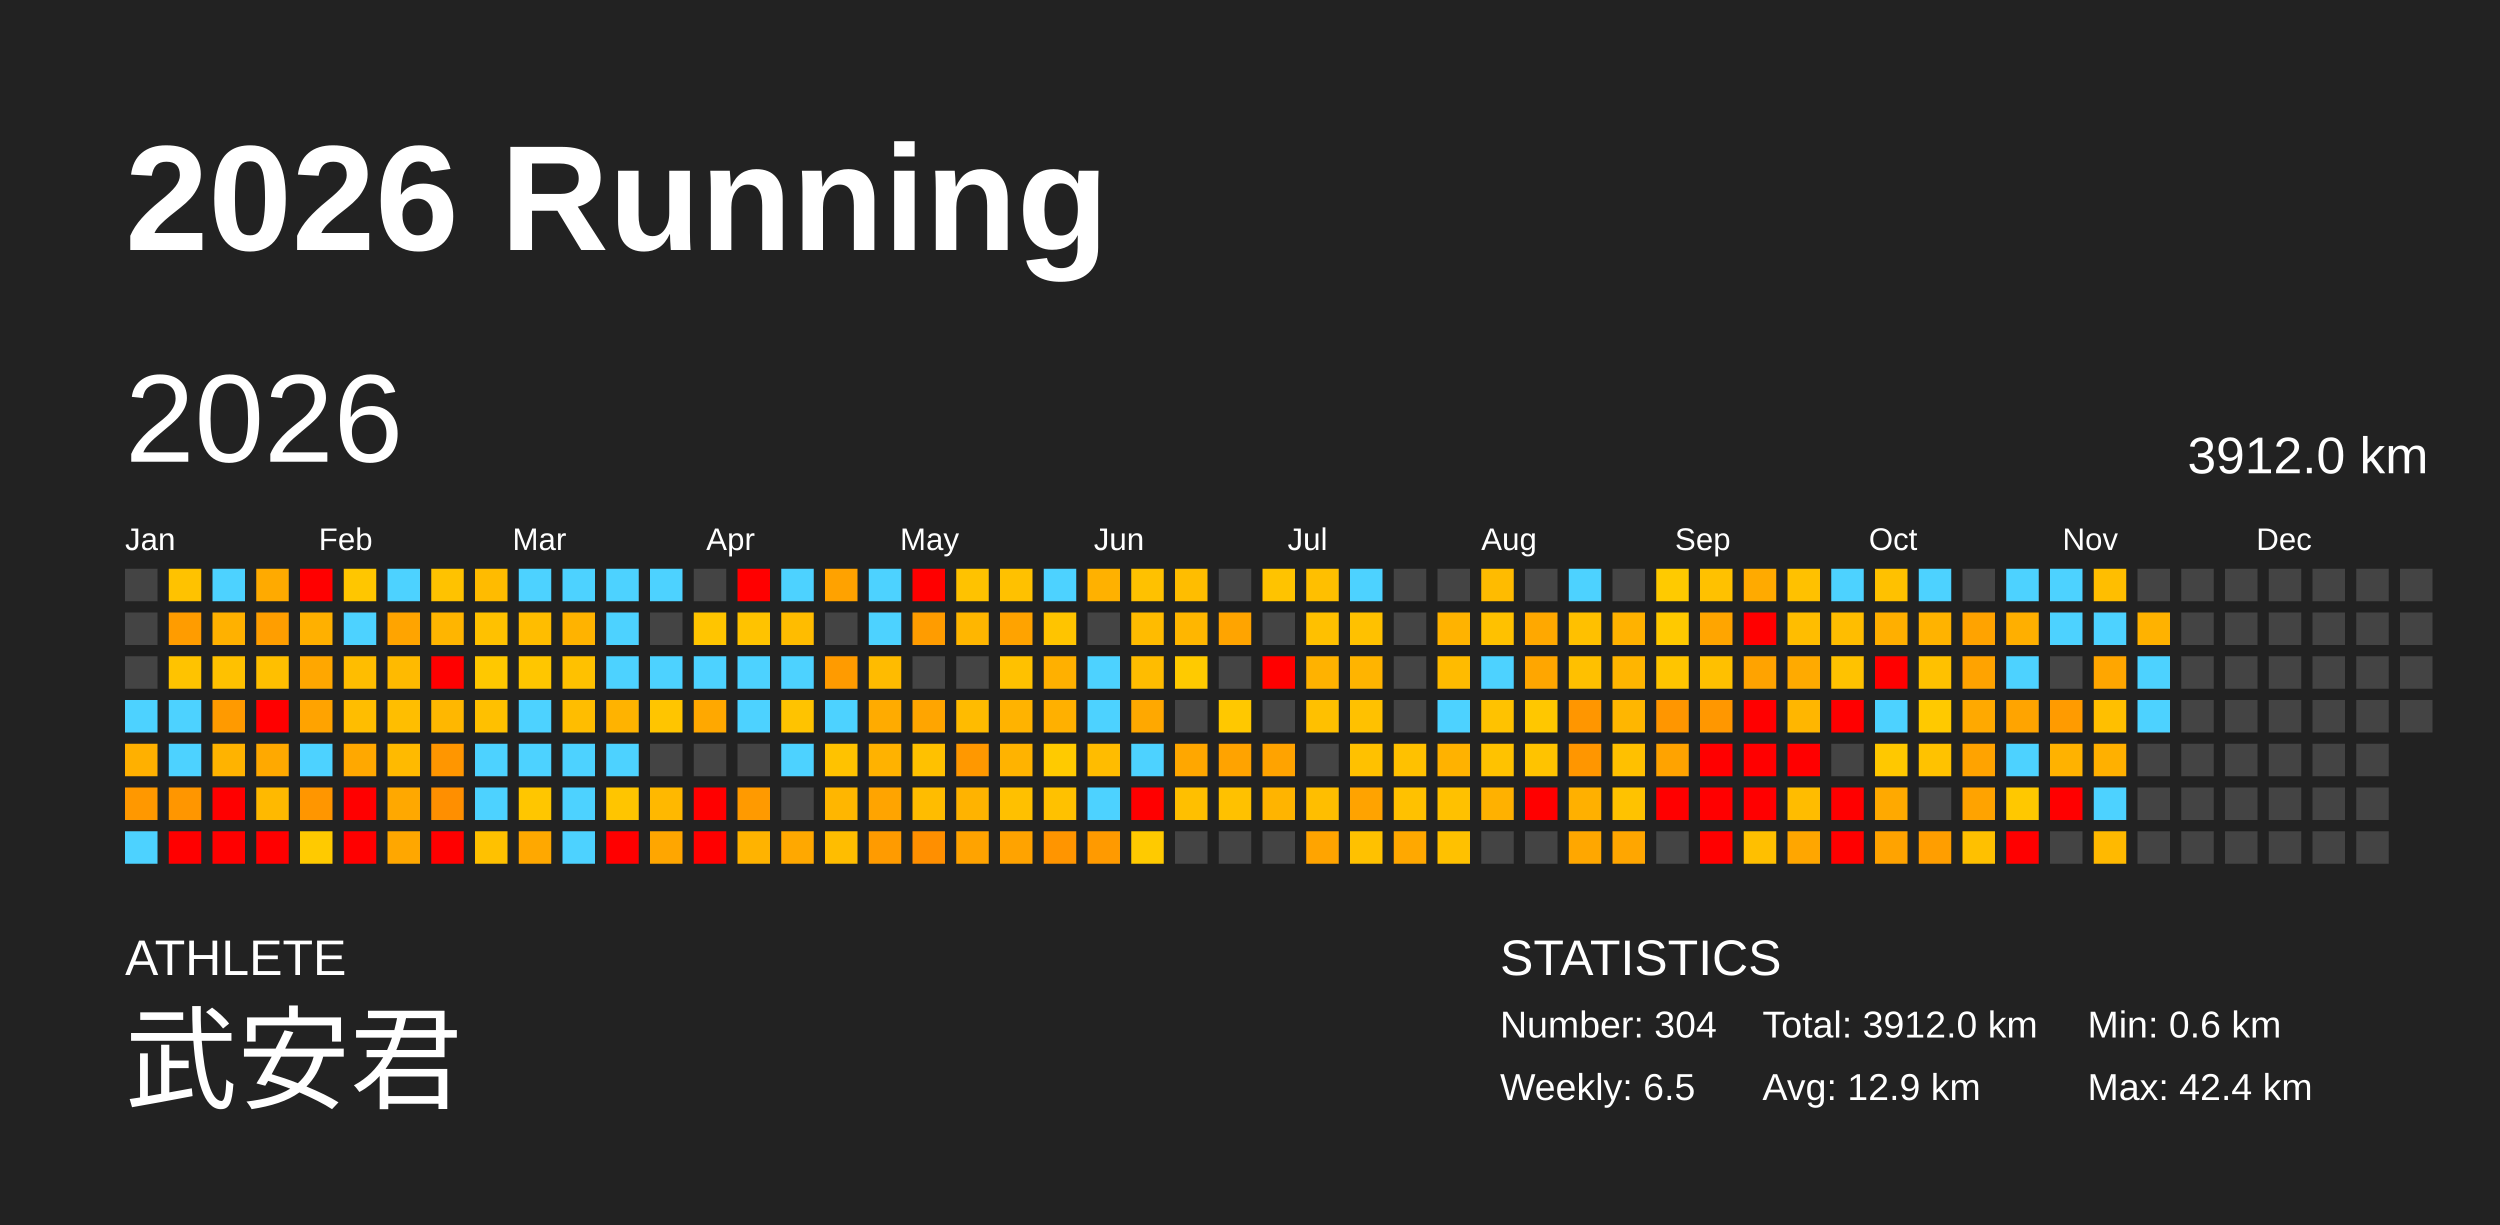
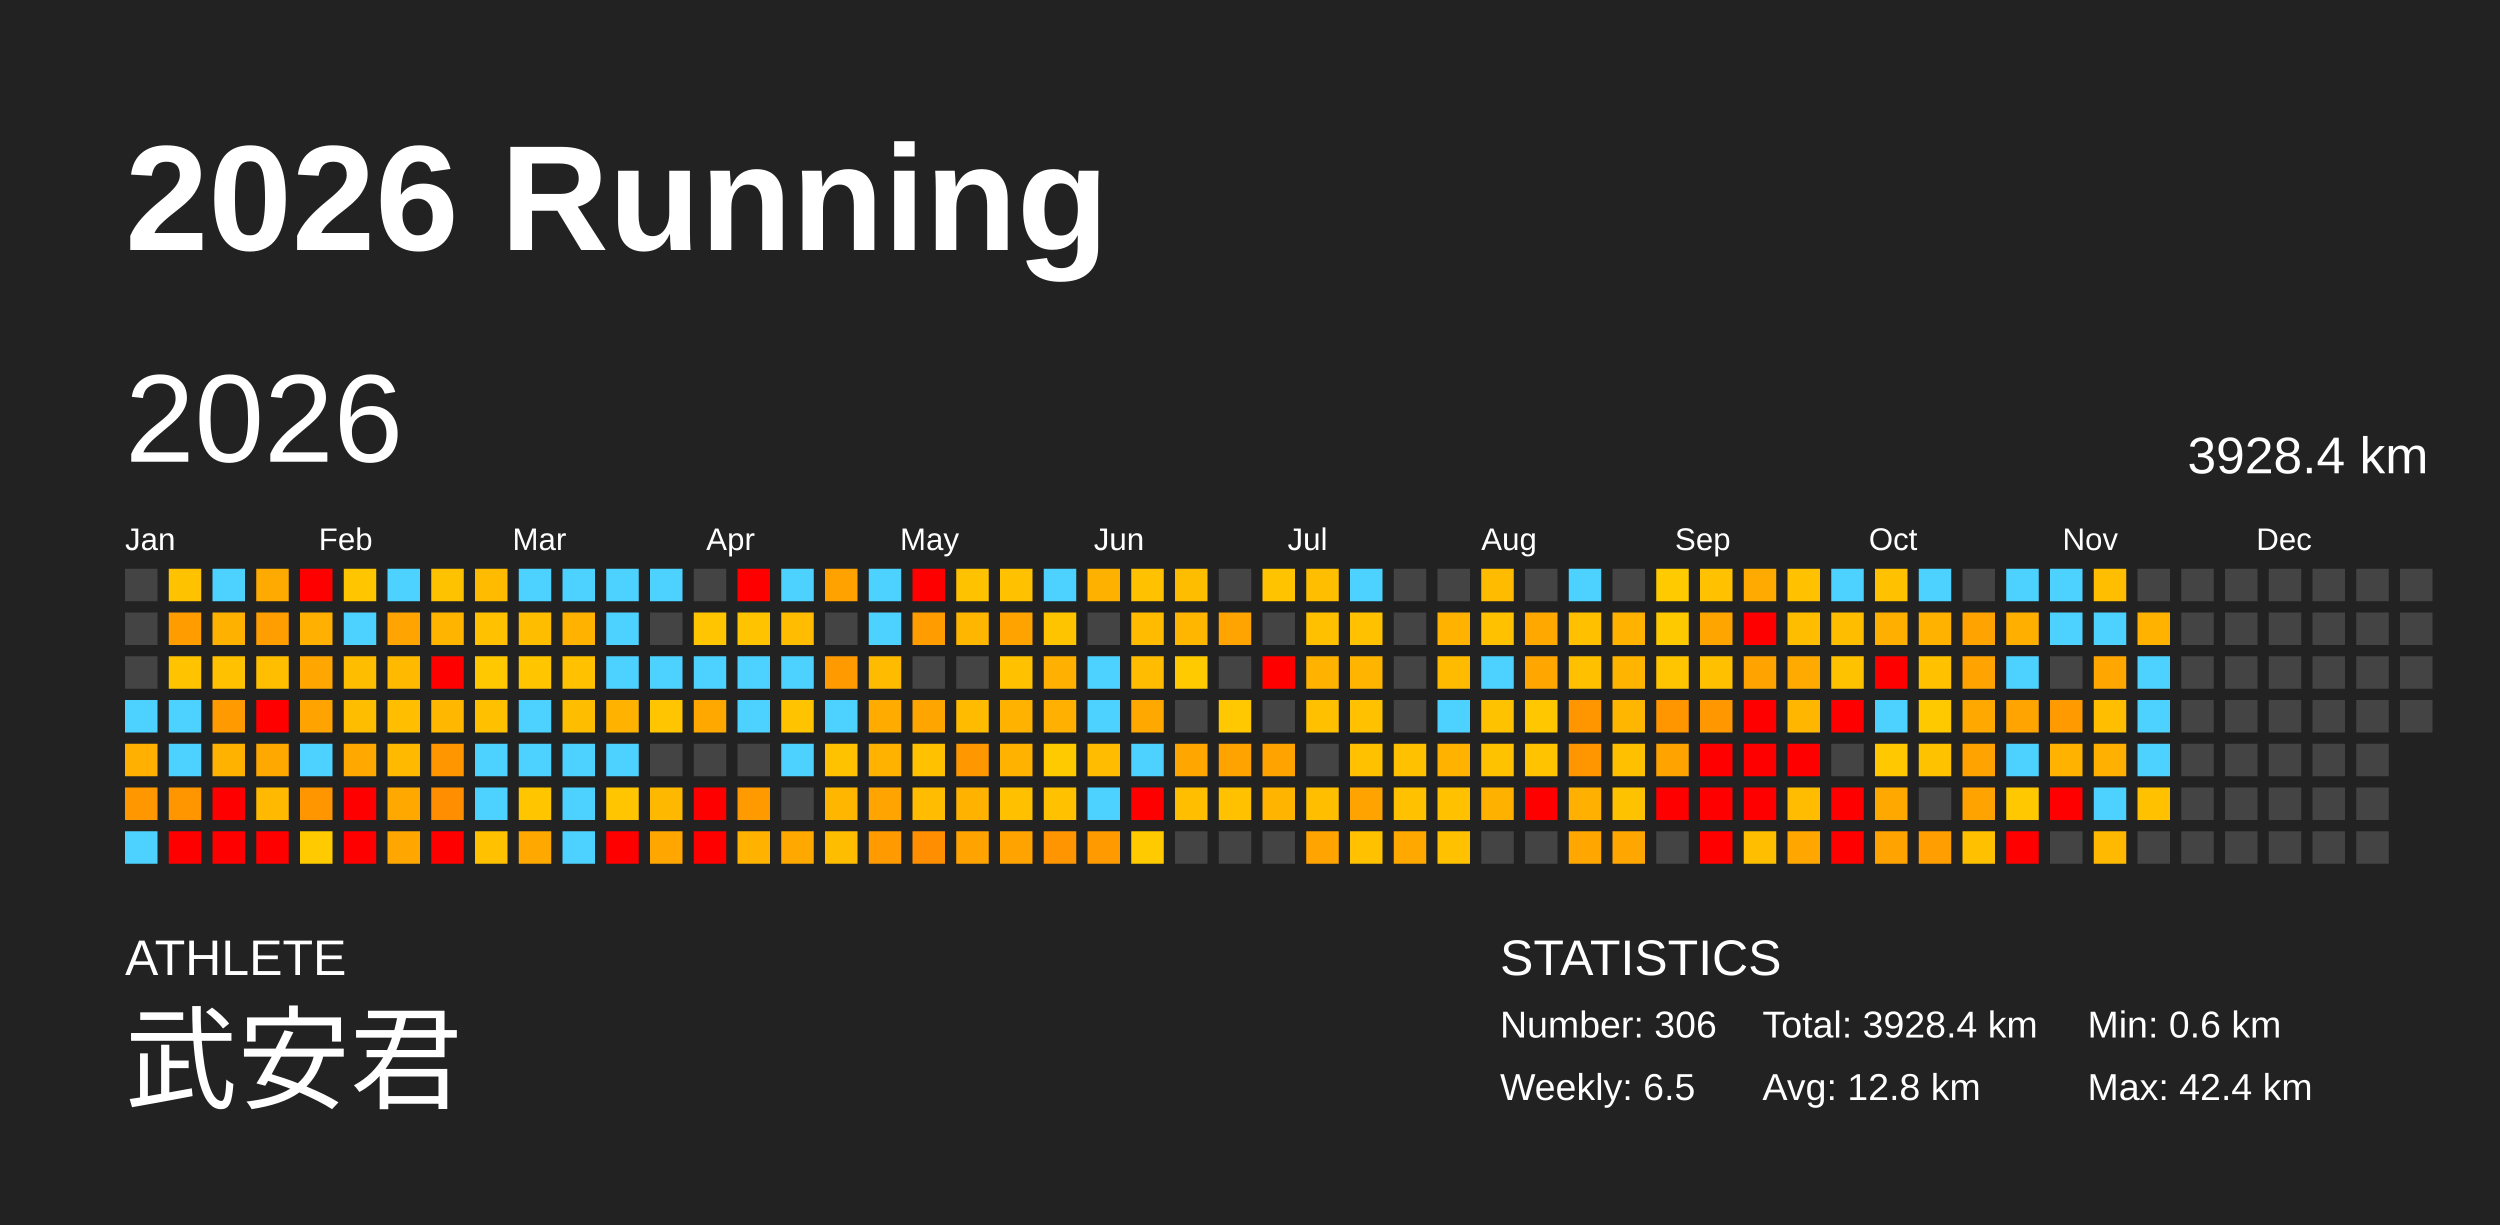
<svg xmlns="http://www.w3.org/2000/svg" baseProfile="full" height="98mm" version="1.1" viewBox="0,0,200,98" width="200mm">
  <defs />
  <rect fill="#222222" height="98" width="200" x="0" y="0" />
  <text fill="#FFFFFF" style="font-size:12px; font-family:Arial; font-weight:bold;" x="10" y="20">2026 Running</text>
  <text fill="#FFFFFF" style="font-size:4px; font-family:Arial" x="10" y="78">ATHLETE</text>
  <text fill="#FFFFFF" style="font-size:9px; font-family:Arial" x="10" y="88">武安君</text>
  <text fill="#FFFFFF" style="font-size:4px; font-family:Arial" x="120" y="78">STATISTICS</text>
-   <text fill="#FFFFFF" style="font-size:3px; font-family:Arial" x="120" y="83">Number: 304</text>
+   <text fill="#FFFFFF" style="font-size:3px; font-family:Arial" x="120" y="83">Number: 306</text>
  <text fill="#FFFFFF" style="font-size:3px; font-family:Arial" x="120" y="88">Weekly: 6.5</text>
-   <text fill="#FFFFFF" style="font-size:3px; font-family:Arial" x="141" y="83">Total: 3912.0 km</text>
-   <text fill="#FFFFFF" style="font-size:3px; font-family:Arial" x="141" y="88">Avg: 12.9 km</text>
+   <text fill="#FFFFFF" style="font-size:3px; font-family:Arial" x="141" y="83">Total: 3928.4 km</text>
+   <text fill="#FFFFFF" style="font-size:3px; font-family:Arial" x="141" y="88">Avg: 12.8 km</text>
  <text fill="#FFFFFF" style="font-size:3px; font-family:Arial" x="167" y="83">Min: 0.6 km</text>
  <text fill="#FFFFFF" style="font-size:3px; font-family:Arial" x="167" y="88">Max: 42.4 km</text>
  <text dominant-baseline="hanging" fill="#FFFFFF" style="font-size:10.0px; font-family:Arial;" x="10" y="30">2026</text>
-   <text dominant-baseline="hanging" fill="#FFFFFF" style="font-size:4.125px; font-family:Arial;" x="175" y="35">3912.0 km</text>
+   <text dominant-baseline="hanging" fill="#FFFFFF" style="font-size:4.125px; font-family:Arial;" x="175" y="35">3928.4 km</text>
  <text fill="#FFFFFF" style="font-size:2.5px; font-family:Arial" x="10.0" y="44">Jan</text>
  <text fill="#FFFFFF" style="font-size:2.5px; font-family:Arial" x="25.5" y="44">Feb</text>
  <text fill="#FFFFFF" style="font-size:2.5px; font-family:Arial" x="41.0" y="44">Mar</text>
  <text fill="#FFFFFF" style="font-size:2.5px; font-family:Arial" x="56.5" y="44">Apr</text>
  <text fill="#FFFFFF" style="font-size:2.5px; font-family:Arial" x="72.0" y="44">May</text>
  <text fill="#FFFFFF" style="font-size:2.5px; font-family:Arial" x="87.5" y="44">Jun</text>
  <text fill="#FFFFFF" style="font-size:2.5px; font-family:Arial" x="103.0" y="44">Jul</text>
  <text fill="#FFFFFF" style="font-size:2.5px; font-family:Arial" x="118.5" y="44">Aug</text>
  <text fill="#FFFFFF" style="font-size:2.5px; font-family:Arial" x="134.0" y="44">Sep</text>
  <text fill="#FFFFFF" style="font-size:2.5px; font-family:Arial" x="149.5" y="44">Oct</text>
  <text fill="#FFFFFF" style="font-size:2.5px; font-family:Arial" x="165.0" y="44">Nov</text>
  <text fill="#FFFFFF" style="font-size:2.5px; font-family:Arial" x="180.5" y="44">Dec</text>
  <rect fill="#444444" height="2.6" width="2.6" x="10.0" y="45.5" />
  <rect fill="#444444" height="2.6" width="2.6" x="10.0" y="49.0" />
  <rect fill="#444444" height="2.6" width="2.6" x="10.0" y="52.5" />
  <rect fill="#4dd2ff" height="2.6" width="2.6" x="10.0" y="56.0" />
  <rect fill="#ffb000" height="2.6" width="2.6" x="10.0" y="59.5" />
  <rect fill="#ff9800" height="2.6" width="2.6" x="10.0" y="63.0" />
  <rect fill="#4dd2ff" height="2.6" width="2.6" x="10.0" y="66.5" />
  <rect fill="#ffc200" height="2.6" width="2.6" x="13.5" y="45.5" />
  <rect fill="#ff9c00" height="2.6" width="2.6" x="13.5" y="49.0" />
  <rect fill="#ffc300" height="2.6" width="2.6" x="13.5" y="52.5" />
  <rect fill="#4dd2ff" height="2.6" width="2.6" x="13.5" y="56.0" />
  <rect fill="#4dd2ff" height="2.6" width="2.6" x="13.5" y="59.5" />
  <rect fill="#ff9600" height="2.6" width="2.6" x="13.5" y="63.0" />
  <rect fill="red" height="2.6" width="2.6" x="13.5" y="66.5" />
  <rect fill="#4dd2ff" height="2.6" width="2.6" x="17.0" y="45.5" />
  <rect fill="#ffb100" height="2.6" width="2.6" x="17.0" y="49.0" />
  <rect fill="#ffc100" height="2.6" width="2.6" x="17.0" y="52.5" />
  <rect fill="#ff9a00" height="2.6" width="2.6" x="17.0" y="56.0" />
  <rect fill="#ffb300" height="2.6" width="2.6" x="17.0" y="59.5" />
  <rect fill="red" height="2.6" width="2.6" x="17.0" y="63.0" />
  <rect fill="red" height="2.6" width="2.6" x="17.0" y="66.5" />
  <rect fill="#ffaa00" height="2.6" width="2.6" x="20.5" y="45.5" />
  <rect fill="#ff9e00" height="2.6" width="2.6" x="20.5" y="49.0" />
  <rect fill="#ffbf00" height="2.6" width="2.6" x="20.5" y="52.5" />
  <rect fill="red" height="2.6" width="2.6" x="20.5" y="56.0" />
  <rect fill="#ffa900" height="2.6" width="2.6" x="20.5" y="59.5" />
  <rect fill="#ffb900" height="2.6" width="2.6" x="20.5" y="63.0" />
  <rect fill="red" height="2.6" width="2.6" x="20.5" y="66.5" />
  <rect fill="red" height="2.6" width="2.6" x="24.0" y="45.5" />
  <rect fill="#ffb000" height="2.6" width="2.6" x="24.0" y="49.0" />
  <rect fill="#ffa700" height="2.6" width="2.6" x="24.0" y="52.5" />
  <rect fill="#ffa300" height="2.6" width="2.6" x="24.0" y="56.0" />
  <rect fill="#4dd2ff" height="2.6" width="2.6" x="24.0" y="59.5" />
  <rect fill="#ff9600" height="2.6" width="2.6" x="24.0" y="63.0" />
  <rect fill="#ffca00" height="2.6" width="2.6" x="24.0" y="66.5" />
  <rect fill="#ffc600" height="2.6" width="2.6" x="27.5" y="45.5" />
  <rect fill="#4dd2ff" height="2.6" width="2.6" x="27.5" y="49.0" />
  <rect fill="#ffbd00" height="2.6" width="2.6" x="27.5" y="52.5" />
  <rect fill="#ffbd00" height="2.6" width="2.6" x="27.5" y="56.0" />
  <rect fill="#ffa800" height="2.6" width="2.6" x="27.5" y="59.5" />
  <rect fill="red" height="2.6" width="2.6" x="27.5" y="63.0" />
  <rect fill="red" height="2.6" width="2.6" x="27.5" y="66.5" />
  <rect fill="#4dd2ff" height="2.6" width="2.6" x="31.0" y="45.5" />
  <rect fill="#ffa400" height="2.6" width="2.6" x="31.0" y="49.0" />
  <rect fill="#ffba00" height="2.6" width="2.6" x="31.0" y="52.5" />
  <rect fill="#ffbe00" height="2.6" width="2.6" x="31.0" y="56.0" />
  <rect fill="#ffba00" height="2.6" width="2.6" x="31.0" y="59.5" />
  <rect fill="#ffa800" height="2.6" width="2.6" x="31.0" y="63.0" />
  <rect fill="#ffa700" height="2.6" width="2.6" x="31.0" y="66.5" />
  <rect fill="#ffc200" height="2.6" width="2.6" x="34.5" y="45.5" />
  <rect fill="#ffb500" height="2.6" width="2.6" x="34.5" y="49.0" />
  <rect fill="red" height="2.6" width="2.6" x="34.5" y="52.5" />
  <rect fill="#ffb700" height="2.6" width="2.6" x="34.5" y="56.0" />
  <rect fill="#ff9600" height="2.6" width="2.6" x="34.5" y="59.5" />
  <rect fill="#ff8f00" height="2.6" width="2.6" x="34.5" y="63.0" />
  <rect fill="red" height="2.6" width="2.6" x="34.5" y="66.5" />
  <rect fill="#ffbb00" height="2.6" width="2.6" x="38.0" y="45.5" />
  <rect fill="#ffc100" height="2.6" width="2.6" x="38.0" y="49.0" />
  <rect fill="#ffc800" height="2.6" width="2.6" x="38.0" y="52.5" />
  <rect fill="#ffc000" height="2.6" width="2.6" x="38.0" y="56.0" />
  <rect fill="#4dd2ff" height="2.6" width="2.6" x="38.0" y="59.5" />
  <rect fill="#4dd2ff" height="2.6" width="2.6" x="38.0" y="63.0" />
  <rect fill="#ffc100" height="2.6" width="2.6" x="38.0" y="66.5" />
  <rect fill="#4dd2ff" height="2.6" width="2.6" x="41.5" y="45.5" />
  <rect fill="#ffbd00" height="2.6" width="2.6" x="41.5" y="49.0" />
  <rect fill="#ffc600" height="2.6" width="2.6" x="41.5" y="52.5" />
  <rect fill="#4dd2ff" height="2.6" width="2.6" x="41.5" y="56.0" />
  <rect fill="#4dd2ff" height="2.6" width="2.6" x="41.5" y="59.5" />
  <rect fill="#ffc600" height="2.6" width="2.6" x="41.5" y="63.0" />
  <rect fill="#ffa800" height="2.6" width="2.6" x="41.5" y="66.5" />
  <rect fill="#4dd2ff" height="2.6" width="2.6" x="45.0" y="45.5" />
  <rect fill="#ffb300" height="2.6" width="2.6" x="45.0" y="49.0" />
  <rect fill="#ffc100" height="2.6" width="2.6" x="45.0" y="52.5" />
  <rect fill="#ffbd00" height="2.6" width="2.6" x="45.0" y="56.0" />
  <rect fill="#4dd2ff" height="2.6" width="2.6" x="45.0" y="59.5" />
  <rect fill="#4dd2ff" height="2.6" width="2.6" x="45.0" y="63.0" />
  <rect fill="#4dd2ff" height="2.6" width="2.6" x="45.0" y="66.5" />
  <rect fill="#4dd2ff" height="2.6" width="2.6" x="48.5" y="45.5" />
  <rect fill="#4dd2ff" height="2.6" width="2.6" x="48.5" y="49.0" />
  <rect fill="#4dd2ff" height="2.6" width="2.6" x="48.5" y="52.5" />
  <rect fill="#ffb300" height="2.6" width="2.6" x="48.5" y="56.0" />
  <rect fill="#4dd2ff" height="2.6" width="2.6" x="48.5" y="59.5" />
  <rect fill="#ffc500" height="2.6" width="2.6" x="48.5" y="63.0" />
  <rect fill="red" height="2.6" width="2.6" x="48.5" y="66.5" />
  <rect fill="#4dd2ff" height="2.6" width="2.6" x="52.0" y="45.5" />
  <rect fill="#444444" height="2.6" width="2.6" x="52.0" y="49.0" />
  <rect fill="#4dd2ff" height="2.6" width="2.6" x="52.0" y="52.5" />
  <rect fill="#ffc500" height="2.6" width="2.6" x="52.0" y="56.0" />
  <rect fill="#444444" height="2.6" width="2.6" x="52.0" y="59.5" />
  <rect fill="#ffb800" height="2.6" width="2.6" x="52.0" y="63.0" />
  <rect fill="#ffa600" height="2.6" width="2.6" x="52.0" y="66.5" />
  <rect fill="#444444" height="2.6" width="2.6" x="55.5" y="45.5" />
  <rect fill="#ffc500" height="2.6" width="2.6" x="55.5" y="49.0" />
  <rect fill="#4dd2ff" height="2.6" width="2.6" x="55.5" y="52.5" />
  <rect fill="#ffa800" height="2.6" width="2.6" x="55.5" y="56.0" />
  <rect fill="#444444" height="2.6" width="2.6" x="55.5" y="59.5" />
  <rect fill="red" height="2.6" width="2.6" x="55.5" y="63.0" />
  <rect fill="red" height="2.6" width="2.6" x="55.5" y="66.5" />
  <rect fill="red" height="2.6" width="2.6" x="59.0" y="45.5" />
  <rect fill="#ffc300" height="2.6" width="2.6" x="59.0" y="49.0" />
  <rect fill="#4dd2ff" height="2.6" width="2.6" x="59.0" y="52.5" />
  <rect fill="#4dd2ff" height="2.6" width="2.6" x="59.0" y="56.0" />
  <rect fill="#444444" height="2.6" width="2.6" x="59.0" y="59.5" />
  <rect fill="#ff9a00" height="2.6" width="2.6" x="59.0" y="63.0" />
  <rect fill="#ffb300" height="2.6" width="2.6" x="59.0" y="66.5" />
  <rect fill="#4dd2ff" height="2.6" width="2.6" x="62.5" y="45.5" />
  <rect fill="#ffbc00" height="2.6" width="2.6" x="62.5" y="49.0" />
  <rect fill="#4dd2ff" height="2.6" width="2.6" x="62.5" y="52.5" />
  <rect fill="#ffc300" height="2.6" width="2.6" x="62.5" y="56.0" />
  <rect fill="#4dd2ff" height="2.6" width="2.6" x="62.5" y="59.5" />
  <rect fill="#444444" height="2.6" width="2.6" x="62.5" y="63.0" />
  <rect fill="#ffa800" height="2.6" width="2.6" x="62.5" y="66.5" />
  <rect fill="#ffa200" height="2.6" width="2.6" x="66.0" y="45.5" />
  <rect fill="#444444" height="2.6" width="2.6" x="66.0" y="49.0" />
  <rect fill="#ff9b00" height="2.6" width="2.6" x="66.0" y="52.5" />
  <rect fill="#4dd2ff" height="2.6" width="2.6" x="66.0" y="56.0" />
  <rect fill="#ffc200" height="2.6" width="2.6" x="66.0" y="59.5" />
  <rect fill="#ffb600" height="2.6" width="2.6" x="66.0" y="63.0" />
  <rect fill="#ffbd00" height="2.6" width="2.6" x="66.0" y="66.5" />
  <rect fill="#4dd2ff" height="2.6" width="2.6" x="69.5" y="45.5" />
  <rect fill="#4dd2ff" height="2.6" width="2.6" x="69.5" y="49.0" />
  <rect fill="#ffbb00" height="2.6" width="2.6" x="69.5" y="52.5" />
  <rect fill="#ffab00" height="2.6" width="2.6" x="69.5" y="56.0" />
  <rect fill="#ffb200" height="2.6" width="2.6" x="69.5" y="59.5" />
  <rect fill="#ffa400" height="2.6" width="2.6" x="69.5" y="63.0" />
  <rect fill="#ff9b00" height="2.6" width="2.6" x="69.5" y="66.5" />
  <rect fill="red" height="2.6" width="2.6" x="73.0" y="45.5" />
  <rect fill="#ff9c00" height="2.6" width="2.6" x="73.0" y="49.0" />
  <rect fill="#444444" height="2.6" width="2.6" x="73.0" y="52.5" />
  <rect fill="#ffa500" height="2.6" width="2.6" x="73.0" y="56.0" />
  <rect fill="#ffc100" height="2.6" width="2.6" x="73.0" y="59.5" />
  <rect fill="#ffbc00" height="2.6" width="2.6" x="73.0" y="63.0" />
  <rect fill="#ff8f00" height="2.6" width="2.6" x="73.0" y="66.5" />
  <rect fill="#ffc200" height="2.6" width="2.6" x="76.5" y="45.5" />
  <rect fill="#ffb600" height="2.6" width="2.6" x="76.5" y="49.0" />
  <rect fill="#444444" height="2.6" width="2.6" x="76.5" y="52.5" />
  <rect fill="#ffbb00" height="2.6" width="2.6" x="76.5" y="56.0" />
  <rect fill="#ff9800" height="2.6" width="2.6" x="76.5" y="59.5" />
  <rect fill="#ffb300" height="2.6" width="2.6" x="76.5" y="63.0" />
  <rect fill="#ffa300" height="2.6" width="2.6" x="76.5" y="66.5" />
  <rect fill="#ffc100" height="2.6" width="2.6" x="80.0" y="45.5" />
  <rect fill="#ffa300" height="2.6" width="2.6" x="80.0" y="49.0" />
  <rect fill="#ffc100" height="2.6" width="2.6" x="80.0" y="52.5" />
  <rect fill="#ffb300" height="2.6" width="2.6" x="80.0" y="56.0" />
  <rect fill="#ffb300" height="2.6" width="2.6" x="80.0" y="59.5" />
  <rect fill="#ffc000" height="2.6" width="2.6" x="80.0" y="63.0" />
  <rect fill="#ffa300" height="2.6" width="2.6" x="80.0" y="66.5" />
  <rect fill="#4dd2ff" height="2.6" width="2.6" x="83.5" y="45.5" />
  <rect fill="#ffc400" height="2.6" width="2.6" x="83.5" y="49.0" />
  <rect fill="#ffb000" height="2.6" width="2.6" x="83.5" y="52.5" />
  <rect fill="#ffb000" height="2.6" width="2.6" x="83.5" y="56.0" />
  <rect fill="#ffca00" height="2.6" width="2.6" x="83.5" y="59.5" />
  <rect fill="#ffc100" height="2.6" width="2.6" x="83.5" y="63.0" />
  <rect fill="#ff9500" height="2.6" width="2.6" x="83.5" y="66.5" />
  <rect fill="#ffb100" height="2.6" width="2.6" x="87.0" y="45.5" />
  <rect fill="#444444" height="2.6" width="2.6" x="87.0" y="49.0" />
  <rect fill="#4dd2ff" height="2.6" width="2.6" x="87.0" y="52.5" />
  <rect fill="#4dd2ff" height="2.6" width="2.6" x="87.0" y="56.0" />
  <rect fill="#ffbc00" height="2.6" width="2.6" x="87.0" y="59.5" />
  <rect fill="#4dd2ff" height="2.6" width="2.6" x="87.0" y="63.0" />
  <rect fill="#ff9a00" height="2.6" width="2.6" x="87.0" y="66.5" />
  <rect fill="#ffc100" height="2.6" width="2.6" x="90.5" y="45.5" />
  <rect fill="#ffbb00" height="2.6" width="2.6" x="90.5" y="49.0" />
  <rect fill="#ffbc00" height="2.6" width="2.6" x="90.5" y="52.5" />
  <rect fill="#ffa800" height="2.6" width="2.6" x="90.5" y="56.0" />
  <rect fill="#4dd2ff" height="2.6" width="2.6" x="90.5" y="59.5" />
  <rect fill="red" height="2.6" width="2.6" x="90.5" y="63.0" />
  <rect fill="#ffca00" height="2.6" width="2.6" x="90.5" y="66.5" />
  <rect fill="#ffbd00" height="2.6" width="2.6" x="94.0" y="45.5" />
  <rect fill="#ffb600" height="2.6" width="2.6" x="94.0" y="49.0" />
  <rect fill="#ffca00" height="2.6" width="2.6" x="94.0" y="52.5" />
  <rect fill="#444444" height="2.6" width="2.6" x="94.0" y="56.0" />
  <rect fill="#ffa700" height="2.6" width="2.6" x="94.0" y="59.5" />
  <rect fill="#ffbf00" height="2.6" width="2.6" x="94.0" y="63.0" />
  <rect fill="#444444" height="2.6" width="2.6" x="94.0" y="66.5" />
  <rect fill="#444444" height="2.6" width="2.6" x="97.5" y="45.5" />
  <rect fill="#ffa400" height="2.6" width="2.6" x="97.5" y="49.0" />
  <rect fill="#444444" height="2.6" width="2.6" x="97.5" y="52.5" />
  <rect fill="#ffc800" height="2.6" width="2.6" x="97.5" y="56.0" />
  <rect fill="#ffa300" height="2.6" width="2.6" x="97.5" y="59.5" />
  <rect fill="#ffc100" height="2.6" width="2.6" x="97.5" y="63.0" />
  <rect fill="#444444" height="2.6" width="2.6" x="97.5" y="66.5" />
  <rect fill="#ffc300" height="2.6" width="2.6" x="101.0" y="45.5" />
  <rect fill="#444444" height="2.6" width="2.6" x="101.0" y="49.0" />
  <rect fill="red" height="2.6" width="2.6" x="101.0" y="52.5" />
  <rect fill="#444444" height="2.6" width="2.6" x="101.0" y="56.0" />
  <rect fill="#ffa300" height="2.6" width="2.6" x="101.0" y="59.5" />
  <rect fill="#ffb400" height="2.6" width="2.6" x="101.0" y="63.0" />
  <rect fill="#444444" height="2.6" width="2.6" x="101.0" y="66.5" />
  <rect fill="#ffbf00" height="2.6" width="2.6" x="104.5" y="45.5" />
  <rect fill="#ffc000" height="2.6" width="2.6" x="104.5" y="49.0" />
  <rect fill="#ffb200" height="2.6" width="2.6" x="104.5" y="52.5" />
  <rect fill="#ffc000" height="2.6" width="2.6" x="104.5" y="56.0" />
  <rect fill="#444444" height="2.6" width="2.6" x="104.5" y="59.5" />
  <rect fill="#ffbe00" height="2.6" width="2.6" x="104.5" y="63.0" />
  <rect fill="#ffa400" height="2.6" width="2.6" x="104.5" y="66.5" />
  <rect fill="#4dd2ff" height="2.6" width="2.6" x="108.0" y="45.5" />
  <rect fill="#ffc100" height="2.6" width="2.6" x="108.0" y="49.0" />
  <rect fill="#ffb400" height="2.6" width="2.6" x="108.0" y="52.5" />
  <rect fill="#ffc100" height="2.6" width="2.6" x="108.0" y="56.0" />
  <rect fill="#ffc100" height="2.6" width="2.6" x="108.0" y="59.5" />
  <rect fill="#ffa300" height="2.6" width="2.6" x="108.0" y="63.0" />
  <rect fill="#ffc100" height="2.6" width="2.6" x="108.0" y="66.5" />
  <rect fill="#444444" height="2.6" width="2.6" x="111.5" y="45.5" />
  <rect fill="#444444" height="2.6" width="2.6" x="111.5" y="49.0" />
  <rect fill="#444444" height="2.6" width="2.6" x="111.5" y="52.5" />
  <rect fill="#444444" height="2.6" width="2.6" x="111.5" y="56.0" />
  <rect fill="#ffc100" height="2.6" width="2.6" x="111.5" y="59.5" />
  <rect fill="#ffc100" height="2.6" width="2.6" x="111.5" y="63.0" />
  <rect fill="#ffa800" height="2.6" width="2.6" x="111.5" y="66.5" />
  <rect fill="#444444" height="2.6" width="2.6" x="115.0" y="45.5" />
  <rect fill="#ffb300" height="2.6" width="2.6" x="115.0" y="49.0" />
  <rect fill="#ffbb00" height="2.6" width="2.6" x="115.0" y="52.5" />
  <rect fill="#4dd2ff" height="2.6" width="2.6" x="115.0" y="56.0" />
  <rect fill="#ffb200" height="2.6" width="2.6" x="115.0" y="59.5" />
  <rect fill="#ffc100" height="2.6" width="2.6" x="115.0" y="63.0" />
  <rect fill="#ffc100" height="2.6" width="2.6" x="115.0" y="66.5" />
  <rect fill="#ffbb00" height="2.6" width="2.6" x="118.5" y="45.5" />
  <rect fill="#ffc100" height="2.6" width="2.6" x="118.5" y="49.0" />
  <rect fill="#4dd2ff" height="2.6" width="2.6" x="118.5" y="52.5" />
  <rect fill="#ffc200" height="2.6" width="2.6" x="118.5" y="56.0" />
  <rect fill="#ffc200" height="2.6" width="2.6" x="118.5" y="59.5" />
  <rect fill="#ffb100" height="2.6" width="2.6" x="118.5" y="63.0" />
  <rect fill="#444444" height="2.6" width="2.6" x="118.5" y="66.5" />
  <rect fill="#444444" height="2.6" width="2.6" x="122.0" y="45.5" />
  <rect fill="#ffa800" height="2.6" width="2.6" x="122.0" y="49.0" />
  <rect fill="#ffa600" height="2.6" width="2.6" x="122.0" y="52.5" />
  <rect fill="#ffc700" height="2.6" width="2.6" x="122.0" y="56.0" />
  <rect fill="#ffc300" height="2.6" width="2.6" x="122.0" y="59.5" />
  <rect fill="red" height="2.6" width="2.6" x="122.0" y="63.0" />
  <rect fill="#444444" height="2.6" width="2.6" x="122.0" y="66.5" />
  <rect fill="#4dd2ff" height="2.6" width="2.6" x="125.5" y="45.5" />
  <rect fill="#ffc000" height="2.6" width="2.6" x="125.5" y="49.0" />
  <rect fill="#ffc000" height="2.6" width="2.6" x="125.5" y="52.5" />
  <rect fill="#ff9600" height="2.6" width="2.6" x="125.5" y="56.0" />
  <rect fill="#ff9600" height="2.6" width="2.6" x="125.5" y="59.5" />
  <rect fill="#ffb000" height="2.6" width="2.6" x="125.5" y="63.0" />
  <rect fill="#ffa700" height="2.6" width="2.6" x="125.5" y="66.5" />
  <rect fill="#444444" height="2.6" width="2.6" x="129.0" y="45.5" />
  <rect fill="#ffb200" height="2.6" width="2.6" x="129.0" y="49.0" />
  <rect fill="#ffb500" height="2.6" width="2.6" x="129.0" y="52.5" />
  <rect fill="#ffb600" height="2.6" width="2.6" x="129.0" y="56.0" />
  <rect fill="#ffc000" height="2.6" width="2.6" x="129.0" y="59.5" />
  <rect fill="#ffc200" height="2.6" width="2.6" x="129.0" y="63.0" />
  <rect fill="#ffa600" height="2.6" width="2.6" x="129.0" y="66.5" />
  <rect fill="#ffca00" height="2.6" width="2.6" x="132.5" y="45.5" />
  <rect fill="#ffc900" height="2.6" width="2.6" x="132.5" y="49.0" />
  <rect fill="#ffc500" height="2.6" width="2.6" x="132.5" y="52.5" />
  <rect fill="#ff9600" height="2.6" width="2.6" x="132.5" y="56.0" />
  <rect fill="#ffa300" height="2.6" width="2.6" x="132.5" y="59.5" />
  <rect fill="red" height="2.6" width="2.6" x="132.5" y="63.0" />
  <rect fill="#444444" height="2.6" width="2.6" x="132.5" y="66.5" />
  <rect fill="#ffc100" height="2.6" width="2.6" x="136.0" y="45.5" />
  <rect fill="#ffa500" height="2.6" width="2.6" x="136.0" y="49.0" />
  <rect fill="#ffc000" height="2.6" width="2.6" x="136.0" y="52.5" />
  <rect fill="#ff9700" height="2.6" width="2.6" x="136.0" y="56.0" />
  <rect fill="red" height="2.6" width="2.6" x="136.0" y="59.5" />
  <rect fill="red" height="2.6" width="2.6" x="136.0" y="63.0" />
  <rect fill="red" height="2.6" width="2.6" x="136.0" y="66.5" />
  <rect fill="#ffaa00" height="2.6" width="2.6" x="139.5" y="45.5" />
  <rect fill="red" height="2.6" width="2.6" x="139.5" y="49.0" />
  <rect fill="#ffa300" height="2.6" width="2.6" x="139.5" y="52.5" />
  <rect fill="red" height="2.6" width="2.6" x="139.5" y="56.0" />
  <rect fill="red" height="2.6" width="2.6" x="139.5" y="59.5" />
  <rect fill="red" height="2.6" width="2.6" x="139.5" y="63.0" />
  <rect fill="#ffbf00" height="2.6" width="2.6" x="139.5" y="66.5" />
  <rect fill="#ffc100" height="2.6" width="2.6" x="143.0" y="45.5" />
  <rect fill="#ffbd00" height="2.6" width="2.6" x="143.0" y="49.0" />
  <rect fill="#ffaa00" height="2.6" width="2.6" x="143.0" y="52.5" />
  <rect fill="#ffb600" height="2.6" width="2.6" x="143.0" y="56.0" />
  <rect fill="red" height="2.6" width="2.6" x="143.0" y="59.5" />
  <rect fill="#ffbc00" height="2.6" width="2.6" x="143.0" y="63.0" />
  <rect fill="#ffa600" height="2.6" width="2.6" x="143.0" y="66.5" />
  <rect fill="#4dd2ff" height="2.6" width="2.6" x="146.5" y="45.5" />
  <rect fill="#ffbd00" height="2.6" width="2.6" x="146.5" y="49.0" />
  <rect fill="#ffc200" height="2.6" width="2.6" x="146.5" y="52.5" />
  <rect fill="red" height="2.6" width="2.6" x="146.5" y="56.0" />
  <rect fill="#444444" height="2.6" width="2.6" x="146.5" y="59.5" />
  <rect fill="red" height="2.6" width="2.6" x="146.5" y="63.0" />
  <rect fill="red" height="2.6" width="2.6" x="146.5" y="66.5" />
  <rect fill="#ffc100" height="2.6" width="2.6" x="150.0" y="45.5" />
  <rect fill="#ffaf00" height="2.6" width="2.6" x="150.0" y="49.0" />
  <rect fill="red" height="2.6" width="2.6" x="150.0" y="52.5" />
  <rect fill="#4dd2ff" height="2.6" width="2.6" x="150.0" y="56.0" />
  <rect fill="#ffc800" height="2.6" width="2.6" x="150.0" y="59.5" />
  <rect fill="#ffa900" height="2.6" width="2.6" x="150.0" y="63.0" />
  <rect fill="#ffa300" height="2.6" width="2.6" x="150.0" y="66.5" />
  <rect fill="#4dd2ff" height="2.6" width="2.6" x="153.5" y="45.5" />
  <rect fill="#ffb300" height="2.6" width="2.6" x="153.5" y="49.0" />
  <rect fill="#ffc100" height="2.6" width="2.6" x="153.5" y="52.5" />
  <rect fill="#ffc900" height="2.6" width="2.6" x="153.5" y="56.0" />
  <rect fill="#ffc200" height="2.6" width="2.6" x="153.5" y="59.5" />
  <rect fill="#444444" height="2.6" width="2.6" x="153.5" y="63.0" />
  <rect fill="#ff9e00" height="2.6" width="2.6" x="153.5" y="66.5" />
  <rect fill="#444444" height="2.6" width="2.6" x="157.0" y="45.5" />
  <rect fill="#ffa300" height="2.6" width="2.6" x="157.0" y="49.0" />
  <rect fill="#ffa300" height="2.6" width="2.6" x="157.0" y="52.5" />
  <rect fill="#ffa900" height="2.6" width="2.6" x="157.0" y="56.0" />
  <rect fill="#ffa300" height="2.6" width="2.6" x="157.0" y="59.5" />
  <rect fill="#ffa300" height="2.6" width="2.6" x="157.0" y="63.0" />
  <rect fill="#ffc000" height="2.6" width="2.6" x="157.0" y="66.5" />
  <rect fill="#4dd2ff" height="2.6" width="2.6" x="160.5" y="45.5" />
  <rect fill="#ffaf00" height="2.6" width="2.6" x="160.5" y="49.0" />
  <rect fill="#4dd2ff" height="2.6" width="2.6" x="160.5" y="52.5" />
  <rect fill="#ffa400" height="2.6" width="2.6" x="160.5" y="56.0" />
  <rect fill="#4dd2ff" height="2.6" width="2.6" x="160.5" y="59.5" />
  <rect fill="#ffc800" height="2.6" width="2.6" x="160.5" y="63.0" />
  <rect fill="red" height="2.6" width="2.6" x="160.5" y="66.5" />
  <rect fill="#4dd2ff" height="2.6" width="2.6" x="164.0" y="45.5" />
  <rect fill="#4dd2ff" height="2.6" width="2.6" x="164.0" y="49.0" />
  <rect fill="#444444" height="2.6" width="2.6" x="164.0" y="52.5" />
  <rect fill="#ff9b00" height="2.6" width="2.6" x="164.0" y="56.0" />
  <rect fill="#ffb200" height="2.6" width="2.6" x="164.0" y="59.5" />
  <rect fill="red" height="2.6" width="2.6" x="164.0" y="63.0" />
  <rect fill="#444444" height="2.6" width="2.6" x="164.0" y="66.5" />
  <rect fill="#ffbe00" height="2.6" width="2.6" x="167.5" y="45.5" />
  <rect fill="#4dd2ff" height="2.6" width="2.6" x="167.5" y="49.0" />
  <rect fill="#ffa600" height="2.6" width="2.6" x="167.5" y="52.5" />
  <rect fill="#ffbf00" height="2.6" width="2.6" x="167.5" y="56.0" />
  <rect fill="#ffb000" height="2.6" width="2.6" x="167.5" y="59.5" />
  <rect fill="#4dd2ff" height="2.6" width="2.6" x="167.5" y="63.0" />
  <rect fill="#ffb900" height="2.6" width="2.6" x="167.5" y="66.5" />
  <rect fill="#444444" height="2.6" width="2.6" x="171.0" y="45.5" />
  <rect fill="#ffb200" height="2.6" width="2.6" x="171.0" y="49.0" />
  <rect fill="#4dd2ff" height="2.6" width="2.6" x="171.0" y="52.5" />
  <rect fill="#4dd2ff" height="2.6" width="2.6" x="171.0" y="56.0" />
-   <rect fill="#444444" height="2.6" width="2.6" x="171.0" y="59.5" />
-   <rect fill="#444444" height="2.6" width="2.6" x="171.0" y="63.0" />
+   <rect fill="#4dd2ff" height="2.6" width="2.6" x="171.0" y="59.5" />
+   <rect fill="#ffc100" height="2.6" width="2.6" x="171.0" y="63.0" />
  <rect fill="#444444" height="2.6" width="2.6" x="171.0" y="66.5" />
  <rect fill="#444444" height="2.6" width="2.6" x="174.5" y="45.5" />
  <rect fill="#444444" height="2.6" width="2.6" x="174.5" y="49.0" />
  <rect fill="#444444" height="2.6" width="2.6" x="174.5" y="52.5" />
  <rect fill="#444444" height="2.6" width="2.6" x="174.5" y="56.0" />
  <rect fill="#444444" height="2.6" width="2.6" x="174.5" y="59.5" />
  <rect fill="#444444" height="2.6" width="2.6" x="174.5" y="63.0" />
  <rect fill="#444444" height="2.6" width="2.6" x="174.5" y="66.5" />
  <rect fill="#444444" height="2.6" width="2.6" x="178.0" y="45.5" />
  <rect fill="#444444" height="2.6" width="2.6" x="178.0" y="49.0" />
  <rect fill="#444444" height="2.6" width="2.6" x="178.0" y="52.5" />
  <rect fill="#444444" height="2.6" width="2.6" x="178.0" y="56.0" />
  <rect fill="#444444" height="2.6" width="2.6" x="178.0" y="59.5" />
  <rect fill="#444444" height="2.6" width="2.6" x="178.0" y="63.0" />
  <rect fill="#444444" height="2.6" width="2.6" x="178.0" y="66.5" />
  <rect fill="#444444" height="2.6" width="2.6" x="181.5" y="45.5" />
  <rect fill="#444444" height="2.6" width="2.6" x="181.5" y="49.0" />
  <rect fill="#444444" height="2.6" width="2.6" x="181.5" y="52.5" />
  <rect fill="#444444" height="2.6" width="2.6" x="181.5" y="56.0" />
  <rect fill="#444444" height="2.6" width="2.6" x="181.5" y="59.5" />
  <rect fill="#444444" height="2.6" width="2.6" x="181.5" y="63.0" />
  <rect fill="#444444" height="2.6" width="2.6" x="181.5" y="66.5" />
  <rect fill="#444444" height="2.6" width="2.6" x="185.0" y="45.5" />
  <rect fill="#444444" height="2.6" width="2.6" x="185.0" y="49.0" />
  <rect fill="#444444" height="2.6" width="2.6" x="185.0" y="52.5" />
  <rect fill="#444444" height="2.6" width="2.6" x="185.0" y="56.0" />
  <rect fill="#444444" height="2.6" width="2.6" x="185.0" y="59.5" />
  <rect fill="#444444" height="2.6" width="2.6" x="185.0" y="63.0" />
  <rect fill="#444444" height="2.6" width="2.6" x="185.0" y="66.5" />
  <rect fill="#444444" height="2.6" width="2.6" x="188.5" y="45.5" />
  <rect fill="#444444" height="2.6" width="2.6" x="188.5" y="49.0" />
  <rect fill="#444444" height="2.6" width="2.6" x="188.5" y="52.5" />
  <rect fill="#444444" height="2.6" width="2.6" x="188.5" y="56.0" />
  <rect fill="#444444" height="2.6" width="2.6" x="188.5" y="59.5" />
  <rect fill="#444444" height="2.6" width="2.6" x="188.5" y="63.0" />
  <rect fill="#444444" height="2.6" width="2.6" x="188.5" y="66.5" />
  <rect fill="#444444" height="2.6" width="2.6" x="192.0" y="45.5" />
  <rect fill="#444444" height="2.6" width="2.6" x="192.0" y="49.0" />
  <rect fill="#444444" height="2.6" width="2.6" x="192.0" y="52.5" />
  <rect fill="#444444" height="2.6" width="2.6" x="192.0" y="56.0" />
</svg>
